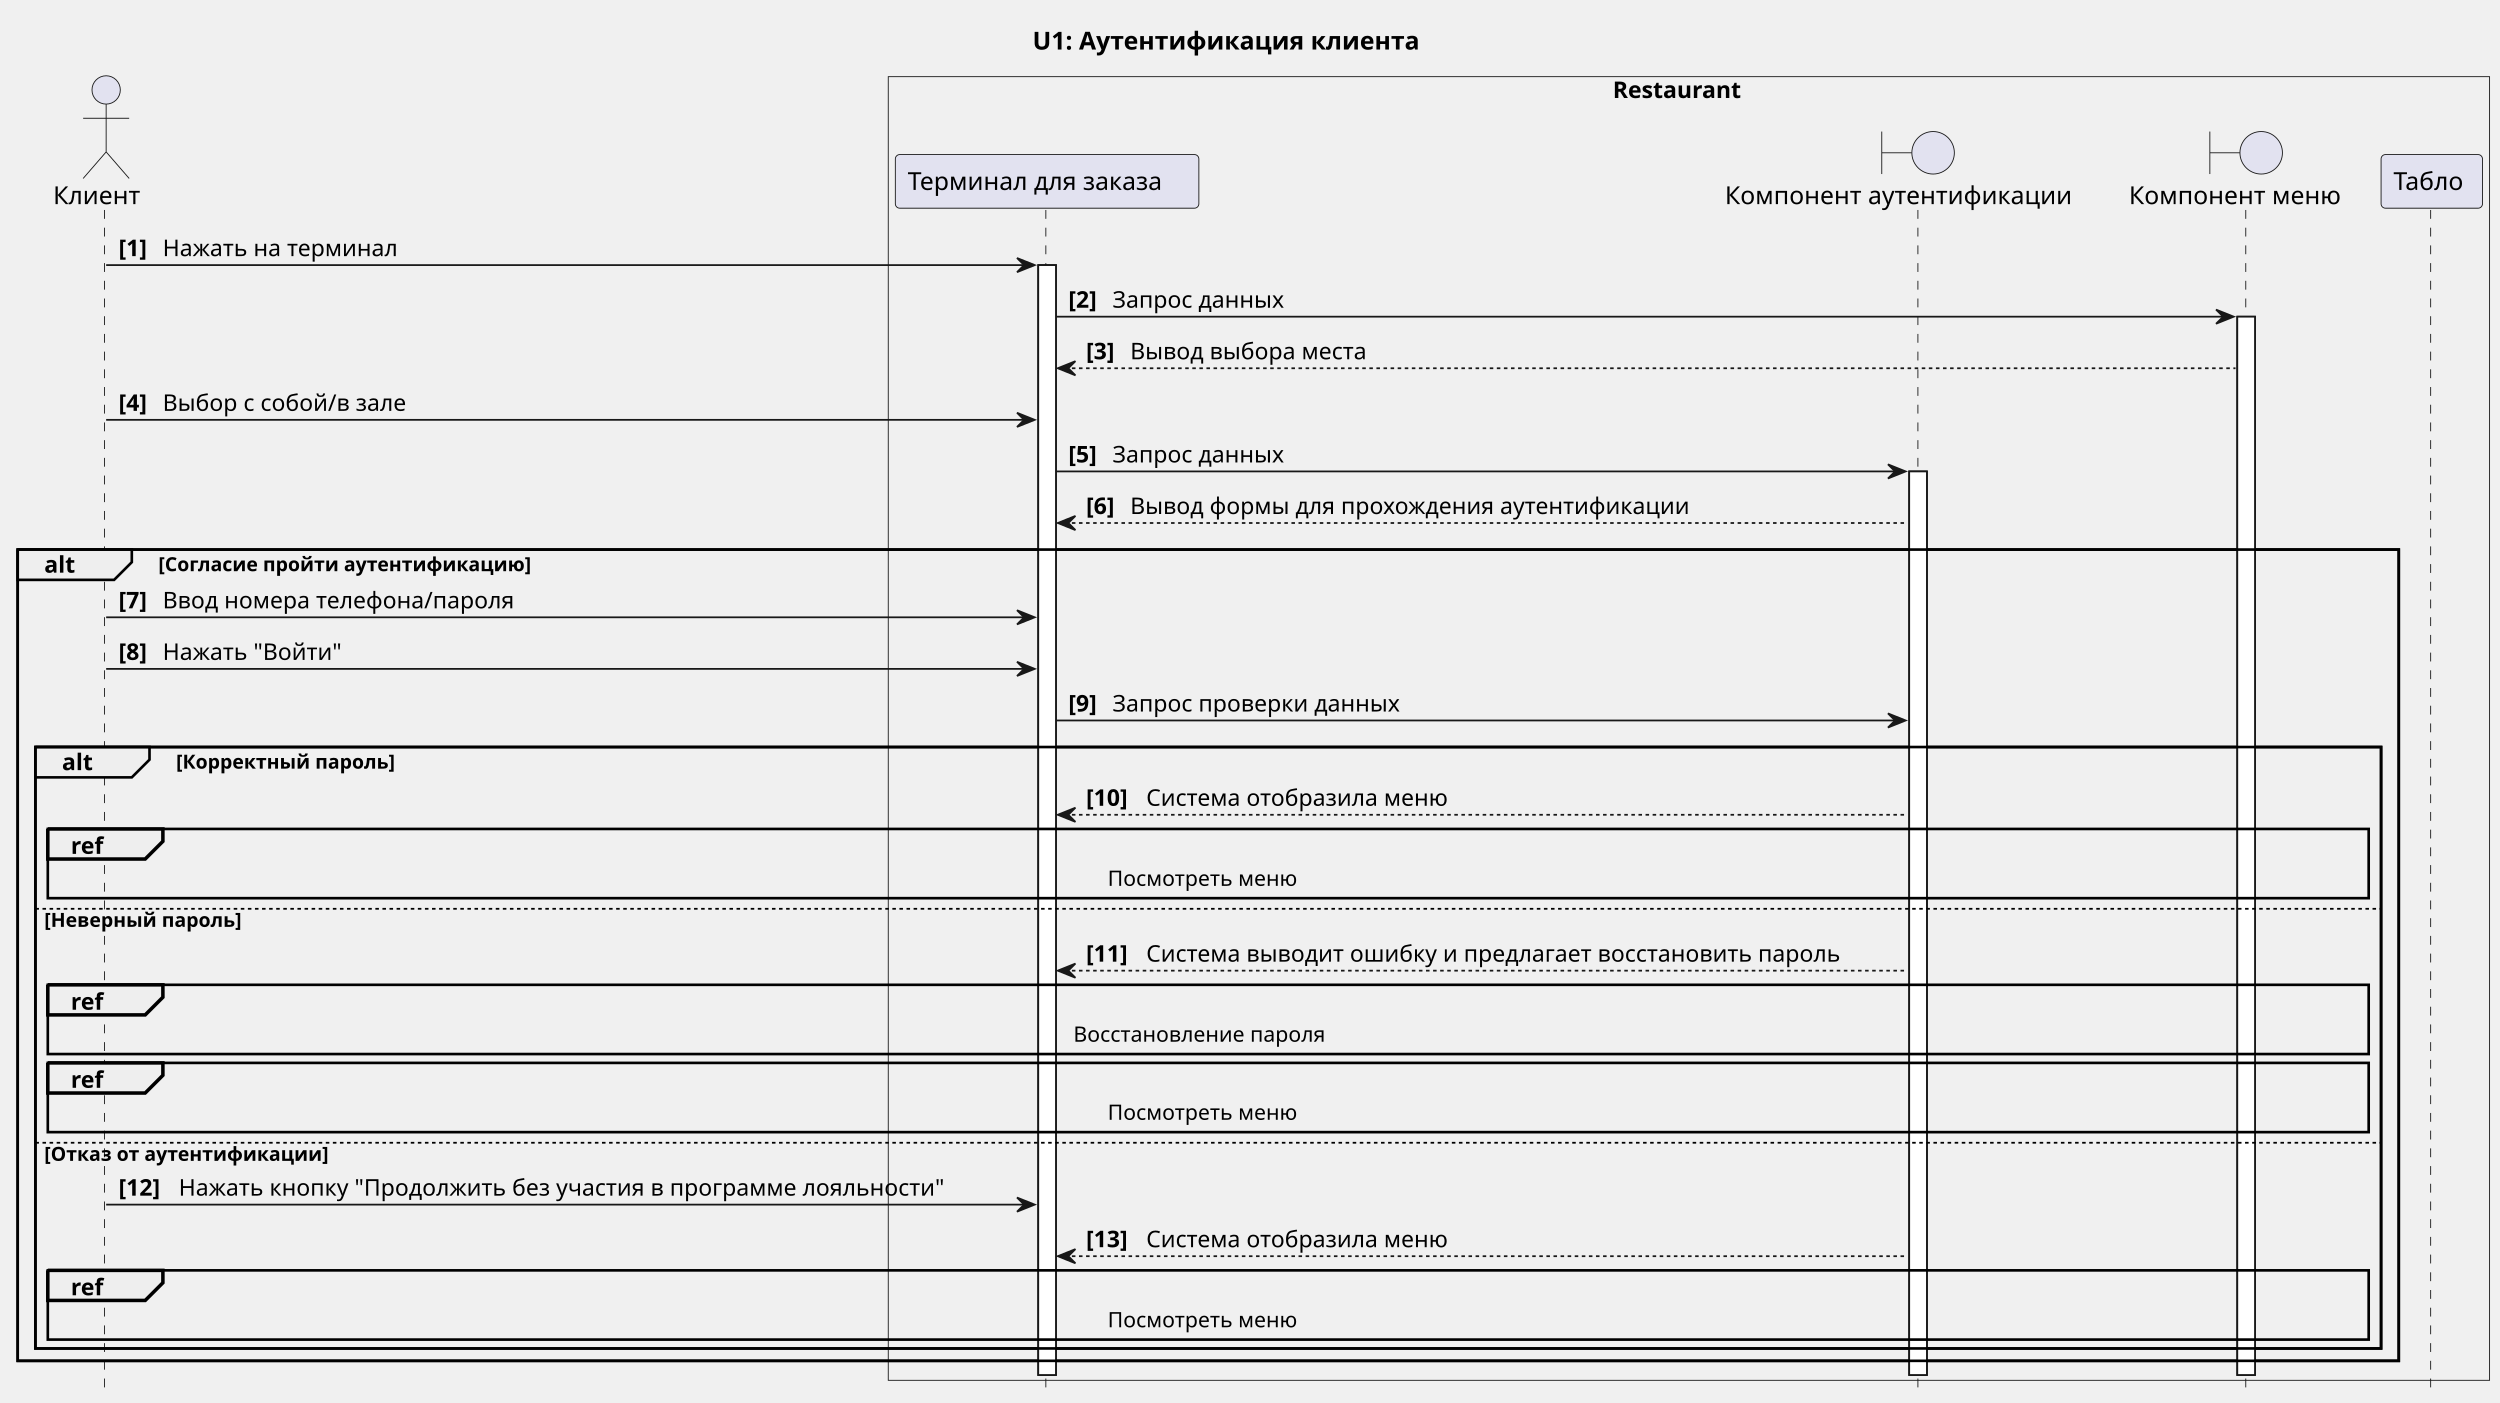
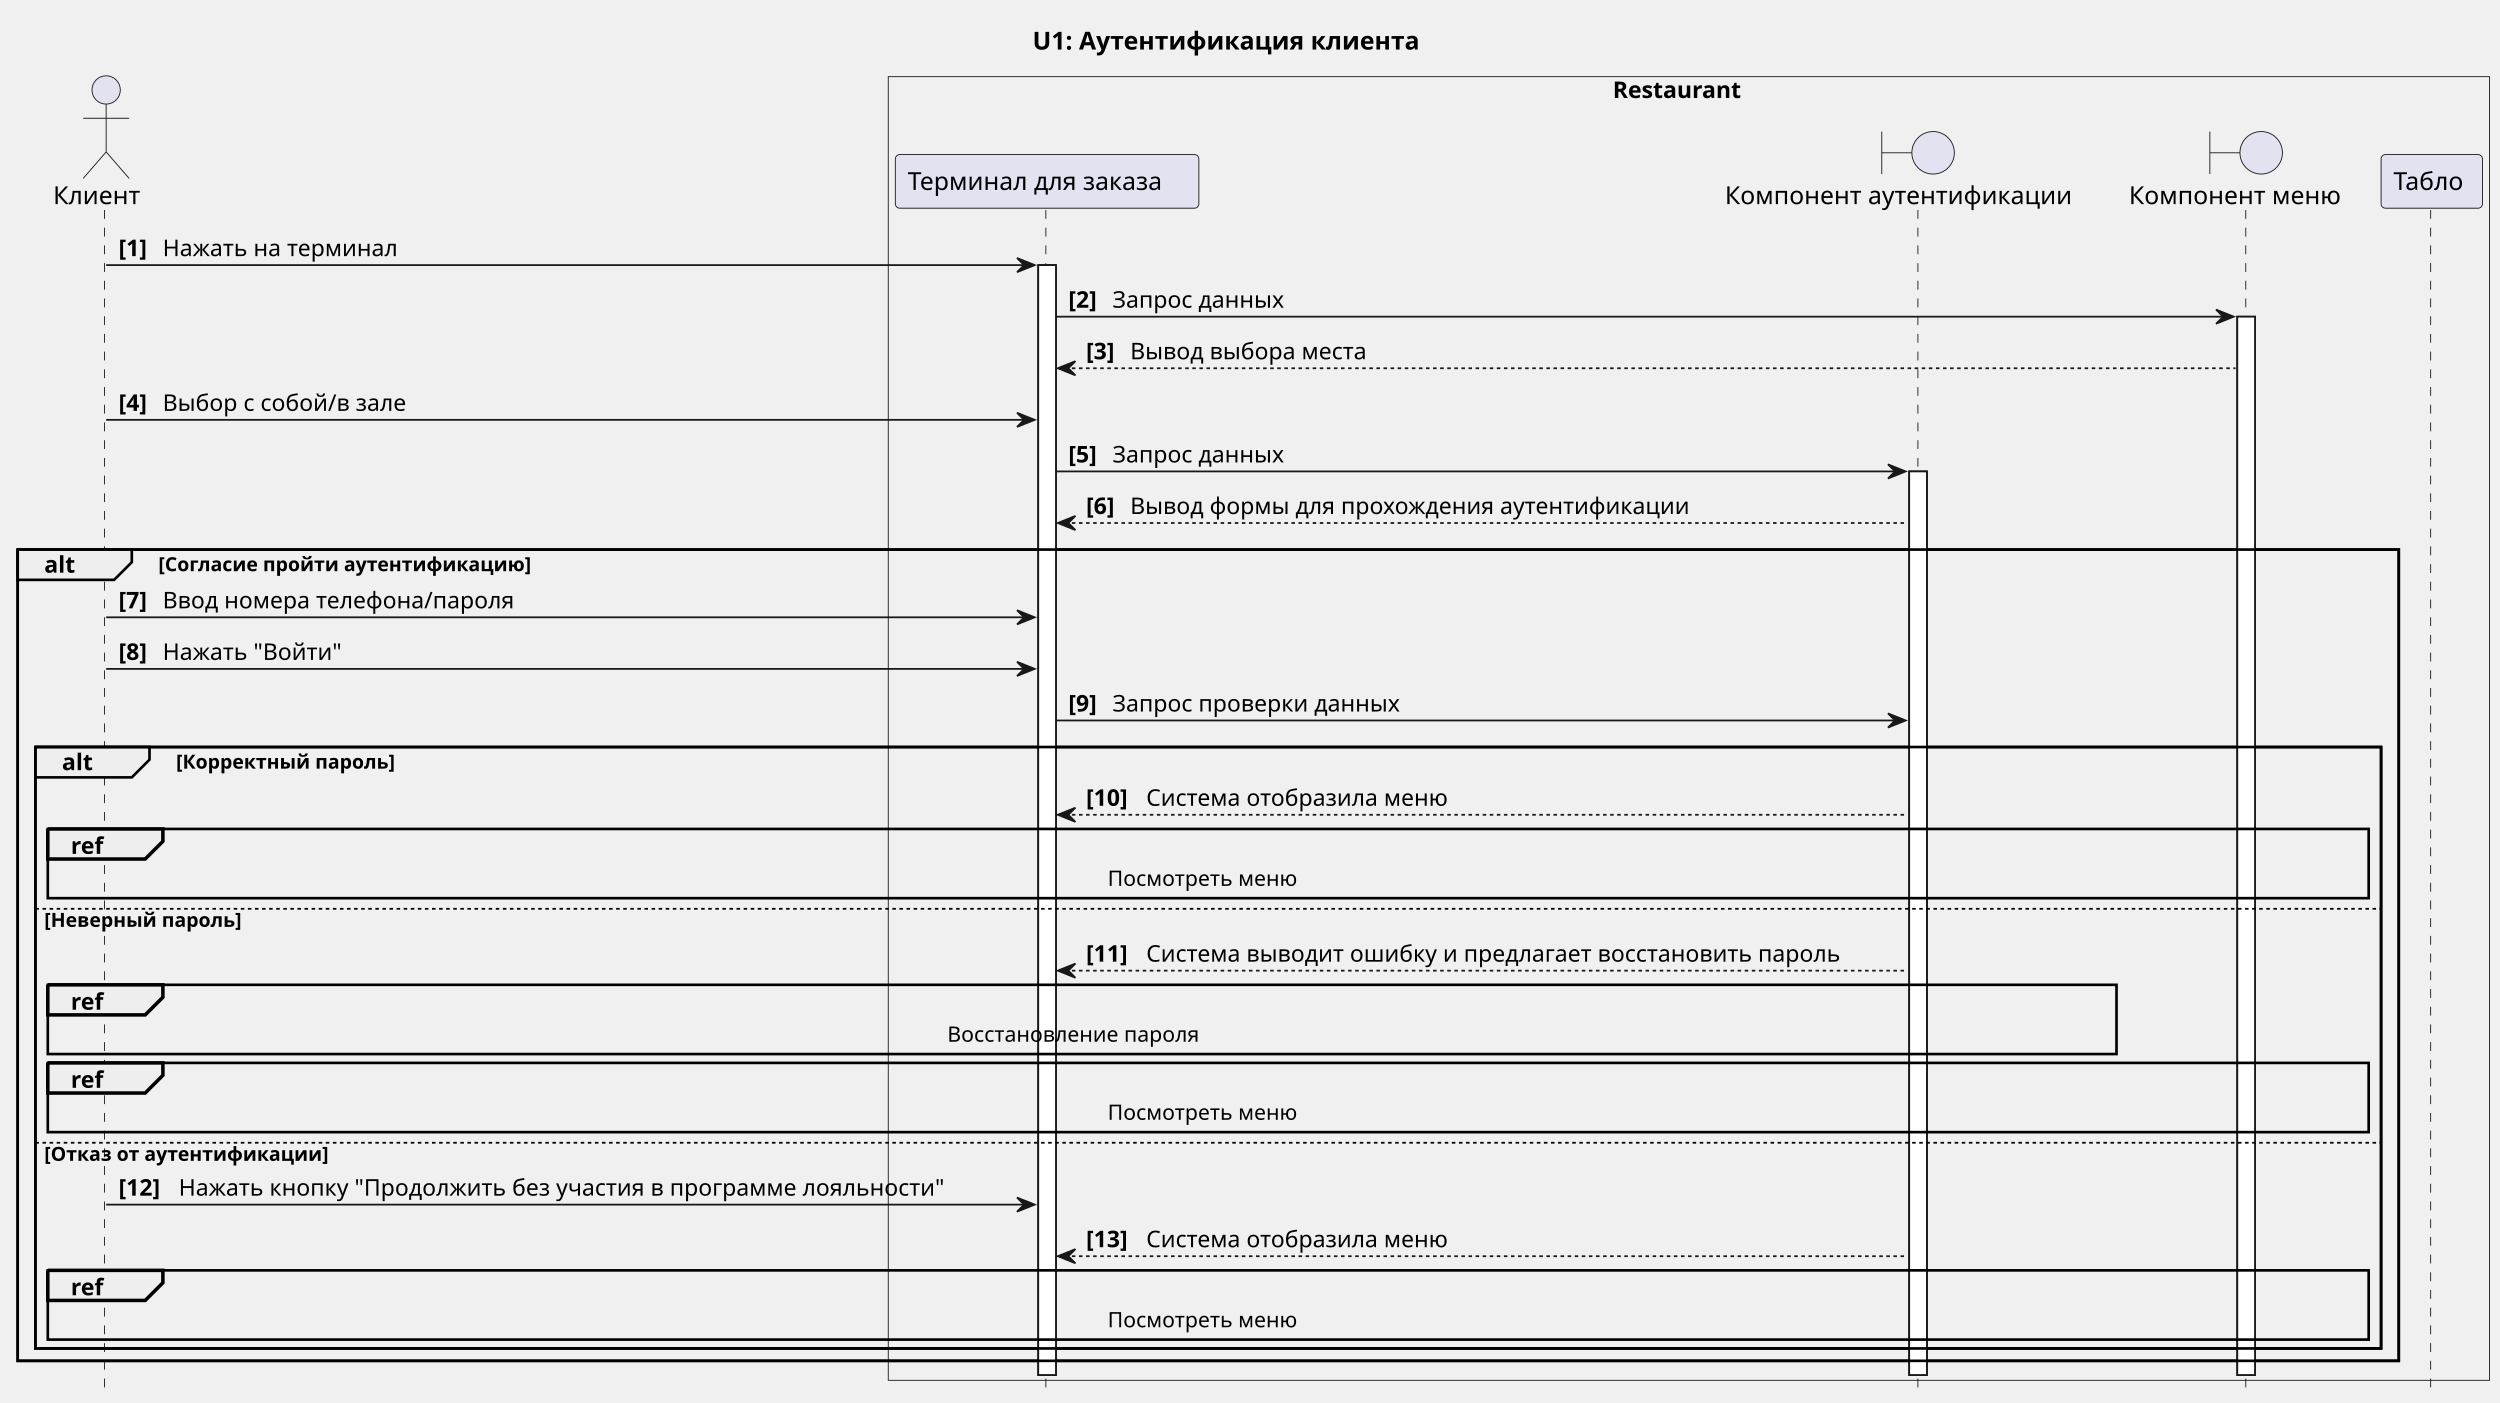
<svg xmlns="http://www.w3.org/2000/svg" contentStyleType="text/css" height="792px" preserveAspectRatio="none" style="width:1412px;height:792px;background:#FFFFFF;" version="1.1" viewBox="0 0 1412 792" width="1412px" zoomAndPan="magnify">
  <defs />
  <g>
    <text fill="#000000" font-family="sans-serif" font-size="14" font-weight="bold" lengthAdjust="spacing" textLength="239.743" x="583.184" y="27.995">U1: Аутентификация клиента</text>
    <rect fill="none" height="736.305" style="stroke:#181818;stroke-width:0.5;" width="904.419" x="501.691" y="43.297" />
    <text fill="#000000" font-family="sans-serif" font-size="13" font-weight="bold" lengthAdjust="spacing" textLength="81.46" x="910.908" y="55.364">Restaurant</text>
    <rect fill="#FFFFFF" height="626.875" style="stroke:#181818;stroke-width:1.0;" width="10" x="586.404" y="149.727" />
    <rect fill="#FFFFFF" height="510.344" style="stroke:#181818;stroke-width:1.0;" width="10" x="1078.318" y="266.258" />
    <rect fill="#FFFFFF" height="597.742" style="stroke:#181818;stroke-width:1.0;" width="10" x="1263.621" y="178.859" />
    <rect fill="none" height="458.211" style="stroke:#000000;stroke-width:1.5;" width="1344.832" x="10" y="310.391" />
    <rect fill="none" height="339.68" style="stroke:#000000;stroke-width:1.5;" width="1324.832" x="20" y="421.922" />
    <line style="stroke:#181818;stroke-width:0.5;stroke-dasharray:5.0,5.0;" x1="59" x2="59" y1="118.594" y2="785.602" />
    <line style="stroke:#181818;stroke-width:0.5;stroke-dasharray:5.0,5.0;" x1="590.691" x2="590.691" y1="118.594" y2="785.602" />
    <line style="stroke:#181818;stroke-width:0.5;stroke-dasharray:5.0,5.0;" x1="1083.228" x2="1083.228" y1="118.594" y2="785.602" />
    <line style="stroke:#181818;stroke-width:0.5;stroke-dasharray:5.0,5.0;" x1="1268.409" x2="1268.409" y1="118.594" y2="785.602" />
    <line style="stroke:#181818;stroke-width:0.5;stroke-dasharray:5.0,5.0;" x1="1372.832" x2="1372.832" y1="118.594" y2="785.602" />
    <text fill="#000000" font-family="sans-serif" font-size="14" lengthAdjust="spacing" textLength="53.908" x="30" y="115.292">Клиент</text>
    <ellipse cx="59.954" cy="50.797" fill="#E2E2F0" rx="8" ry="8" style="stroke:#181818;stroke-width:0.5;" />
    <path d="M59.954,58.797 L59.954,85.797 M46.954,66.797 L72.954,66.797 M59.954,85.797 L46.954,100.797 M59.954,85.797 L72.954,100.797 " fill="none" style="stroke:#181818;stroke-width:0.5;" />
    <rect fill="#E2E2F0" height="30.297" rx="2.5" ry="2.5" style="stroke:#181818;stroke-width:0.5;" width="171.425" x="505.691" y="87.297" />
    <text fill="#000000" font-family="sans-serif" font-size="14" lengthAdjust="spacing" textLength="157.425" x="512.691" y="107.292">Терминал для заказа</text>
    <text fill="#000000" font-family="sans-serif" font-size="14" lengthAdjust="spacing" textLength="212.181" x="974.228" y="115.292">Компонент аутентификации</text>
    <path d="M1062.818,74.297 L1062.818,98.297 M1062.818,86.297 L1079.818,86.297 " fill="none" style="stroke:#181818;stroke-width:0.5;" />
    <ellipse cx="1091.818" cy="86.297" fill="#E2E2F0" rx="12" ry="12" style="stroke:#181818;stroke-width:0.5;" />
    <text fill="#000000" font-family="sans-serif" font-size="14" lengthAdjust="spacing" textLength="126.424" x="1202.409" y="115.292">Компонент меню</text>
    <path d="M1248.121,74.297 L1248.121,98.297 M1248.121,86.297 L1265.121,86.297 " fill="none" style="stroke:#181818;stroke-width:0.5;" />
    <ellipse cx="1277.121" cy="86.297" fill="#E2E2F0" rx="12" ry="12" style="stroke:#181818;stroke-width:0.5;" />
    <rect fill="#E2E2F0" height="30.297" rx="2.5" ry="2.5" style="stroke:#181818;stroke-width:0.5;" width="57.278" x="1344.832" y="87.297" />
    <text fill="#000000" font-family="sans-serif" font-size="14" lengthAdjust="spacing" textLength="43.278" x="1351.832" y="107.292">Табло</text>
    <rect fill="#FFFFFF" height="626.875" style="stroke:#181818;stroke-width:1.0;" width="10" x="586.404" y="149.727" />
    <rect fill="#FFFFFF" height="510.344" style="stroke:#181818;stroke-width:1.0;" width="10" x="1078.318" y="266.258" />
    <rect fill="#FFFFFF" height="597.742" style="stroke:#181818;stroke-width:1.0;" width="10" x="1263.621" y="178.859" />
    <polygon fill="#181818" points="574.404,145.727,584.404,149.727,574.404,153.727,578.404,149.727" style="stroke:#181818;stroke-width:1.0;" />
    <line style="stroke:#181818;stroke-width:1.0;" x1="59.954" x2="580.404" y1="149.727" y2="149.727" />
    <text fill="#000000" font-family="sans-serif" font-size="13" font-weight="bold" lengthAdjust="spacing" textLength="20.928" x="66.954" y="144.661">[1]</text>
    <text fill="#000000" font-family="sans-serif" font-size="13" lengthAdjust="spacing" textLength="144.238" x="91.882" y="144.661">Нажать на терминал</text>
    <polygon fill="#181818" points="1251.621,174.859,1261.621,178.859,1251.621,182.859,1255.621,178.859" style="stroke:#181818;stroke-width:1.0;" />
    <line style="stroke:#181818;stroke-width:1.0;" x1="596.404" x2="1257.621" y1="178.859" y2="178.859" />
    <text fill="#000000" font-family="sans-serif" font-size="13" font-weight="bold" lengthAdjust="spacing" textLength="20.928" x="603.404" y="173.793">[2]</text>
    <text fill="#000000" font-family="sans-serif" font-size="13" lengthAdjust="spacing" textLength="104.197" x="628.332" y="173.793">Запрос данных</text>
    <polygon fill="#181818" points="607.404,203.992,597.404,207.992,607.404,211.992,603.404,207.992" style="stroke:#181818;stroke-width:1.0;" />
    <line style="stroke:#181818;stroke-width:1.0;stroke-dasharray:2.0,2.0;" x1="601.404" x2="1262.621" y1="207.992" y2="207.992" />
    <text fill="#000000" font-family="sans-serif" font-size="13" font-weight="bold" lengthAdjust="spacing" textLength="20.928" x="613.404" y="202.926">[3]</text>
    <text fill="#000000" font-family="sans-serif" font-size="13" lengthAdjust="spacing" textLength="142.657" x="638.332" y="202.926">Вывод выбора места</text>
    <polygon fill="#181818" points="574.404,233.125,584.404,237.125,574.404,241.125,578.404,237.125" style="stroke:#181818;stroke-width:1.0;" />
    <line style="stroke:#181818;stroke-width:1.0;" x1="59.954" x2="580.404" y1="237.125" y2="237.125" />
    <text fill="#000000" font-family="sans-serif" font-size="13" font-weight="bold" lengthAdjust="spacing" textLength="20.928" x="66.954" y="232.059">[4]</text>
    <text fill="#000000" font-family="sans-serif" font-size="13" lengthAdjust="spacing" textLength="145.698" x="91.882" y="232.059">Выбор с собой/в зале</text>
    <polygon fill="#181818" points="1066.318,262.258,1076.318,266.258,1066.318,270.258,1070.318,266.258" style="stroke:#181818;stroke-width:1.0;" />
    <line style="stroke:#181818;stroke-width:1.0;" x1="596.404" x2="1072.318" y1="266.258" y2="266.258" />
    <text fill="#000000" font-family="sans-serif" font-size="13" font-weight="bold" lengthAdjust="spacing" textLength="20.928" x="603.404" y="261.192">[5]</text>
    <text fill="#000000" font-family="sans-serif" font-size="13" lengthAdjust="spacing" textLength="104.197" x="628.332" y="261.192">Запрос данных</text>
    <polygon fill="#181818" points="607.404,291.391,597.404,295.391,607.404,299.391,603.404,295.391" style="stroke:#181818;stroke-width:1.0;" />
    <line style="stroke:#181818;stroke-width:1.0;stroke-dasharray:2.0,2.0;" x1="601.404" x2="1077.318" y1="295.391" y2="295.391" />
    <text fill="#000000" font-family="sans-serif" font-size="13" font-weight="bold" lengthAdjust="spacing" textLength="20.928" x="613.404" y="290.325">[6]</text>
    <text fill="#000000" font-family="sans-serif" font-size="13" lengthAdjust="spacing" textLength="343.522" x="638.332" y="290.325">Вывод формы для прохождения аутентификации</text>
    <path d="M10,310.391 L74.443,310.391 L74.443,317.523 L64.443,327.523 L10,327.523 L10,310.391 " fill="#EEEEEE" style="stroke:#000000;stroke-width:1.5;" />
    <rect fill="none" height="458.211" style="stroke:#000000;stroke-width:1.5;" width="1344.832" x="10" y="310.391" />
    <text fill="#000000" font-family="sans-serif" font-size="13" font-weight="bold" lengthAdjust="spacing" textLength="19.443" x="25" y="323.457">alt</text>
    <text fill="#000000" font-family="sans-serif" font-size="11" font-weight="bold" lengthAdjust="spacing" textLength="231.258" x="89.443" y="322.601">[Согласие пройти аутентификацию]</text>
    <polygon fill="#181818" points="574.404,344.656,584.404,348.656,574.404,352.656,578.404,348.656" style="stroke:#181818;stroke-width:1.0;" />
    <line style="stroke:#181818;stroke-width:1.0;" x1="59.954" x2="580.404" y1="348.656" y2="348.656" />
    <text fill="#000000" font-family="sans-serif" font-size="13" font-weight="bold" lengthAdjust="spacing" textLength="20.928" x="66.954" y="343.59">[7]</text>
    <text fill="#000000" font-family="sans-serif" font-size="13" lengthAdjust="spacing" textLength="212.856" x="91.882" y="343.59">Ввод номера телефона/пароля</text>
    <polygon fill="#181818" points="574.404,373.789,584.404,377.789,574.404,381.789,578.404,377.789" style="stroke:#181818;stroke-width:1.0;" />
    <line style="stroke:#181818;stroke-width:1.0;" x1="59.954" x2="580.404" y1="377.789" y2="377.789" />
    <text fill="#000000" font-family="sans-serif" font-size="13" font-weight="bold" lengthAdjust="spacing" textLength="20.928" x="66.954" y="372.723">[8]</text>
    <text fill="#000000" font-family="sans-serif" font-size="13" lengthAdjust="spacing" textLength="110.087" x="91.882" y="372.723">Нажать "Войти"</text>
    <polygon fill="#181818" points="1066.318,402.922,1076.318,406.922,1066.318,410.922,1070.318,406.922" style="stroke:#181818;stroke-width:1.0;" />
    <line style="stroke:#181818;stroke-width:1.0;" x1="596.404" x2="1072.318" y1="406.922" y2="406.922" />
    <text fill="#000000" font-family="sans-serif" font-size="13" font-weight="bold" lengthAdjust="spacing" textLength="20.928" x="603.404" y="401.856">[9]</text>
    <text fill="#000000" font-family="sans-serif" font-size="13" lengthAdjust="spacing" textLength="173.247" x="628.332" y="401.856">Запрос проверки данных</text>
    <path d="M20,421.922 L84.443,421.922 L84.443,429.055 L74.443,439.055 L20,439.055 L20,421.922 " fill="#EEEEEE" style="stroke:#000000;stroke-width:1.5;" />
    <rect fill="none" height="339.68" style="stroke:#000000;stroke-width:1.5;" width="1324.832" x="20" y="421.922" />
    <text fill="#000000" font-family="sans-serif" font-size="13" font-weight="bold" lengthAdjust="spacing" textLength="19.443" x="35" y="434.989">alt</text>
    <text fill="#000000" font-family="sans-serif" font-size="11" font-weight="bold" lengthAdjust="spacing" textLength="138.204" x="99.443" y="434.132">[Корректный пароль]</text>
    <polygon fill="#181818" points="607.404,456.188,597.404,460.188,607.404,464.188,603.404,460.188" style="stroke:#181818;stroke-width:1.0;" />
    <line style="stroke:#181818;stroke-width:1.0;stroke-dasharray:2.0,2.0;" x1="601.404" x2="1077.318" y1="460.188" y2="460.188" />
    <text fill="#000000" font-family="sans-serif" font-size="13" font-weight="bold" lengthAdjust="spacing" textLength="29.974" x="613.404" y="455.122">[10]</text>
    <text fill="#000000" font-family="sans-serif" font-size="13" lengthAdjust="spacing" textLength="187.015" x="647.377" y="455.122">Система отобразила  меню</text>
    <rect fill="none" height="39.102" style="stroke:#000000;stroke-width:1.5;" width="1310.832" x="27" y="468.188" />
    <path d="M27,468.188 L92,468.188 L92,475.188 L82,485.188 L27,485.188 L27,468.188 " fill="#EEEEEE" style="stroke:#000000;stroke-width:2.0;" />
    <text fill="#000000" font-family="sans-serif" font-size="13" font-weight="bold" lengthAdjust="spacing" textLength="20.884" x="40" y="482.254">ref</text>
    <text fill="#000000" font-family="sans-serif" font-size="12" lengthAdjust="spacing" textLength="113.607" x="625.612" y="500.326">Посмотреть меню</text>
    <line style="stroke:#000000;stroke-width:1.0;stroke-dasharray:2.0,2.0;" x1="20" x2="1344.832" y1="513.289" y2="513.289" />
    <text fill="#000000" font-family="sans-serif" font-size="11" font-weight="bold" lengthAdjust="spacing" textLength="123.567" x="25" y="523.5">[Неверный пароль]</text>
    <polygon fill="#181818" points="607.404,544.227,597.404,548.227,607.404,552.227,603.404,548.227" style="stroke:#181818;stroke-width:1.0;" />
    <line style="stroke:#181818;stroke-width:1.0;stroke-dasharray:2.0,2.0;" x1="601.404" x2="1077.318" y1="548.227" y2="548.227" />
    <text fill="#000000" font-family="sans-serif" font-size="13" font-weight="bold" lengthAdjust="spacing" textLength="29.974" x="613.404" y="543.161">[11]</text>
    <text fill="#000000" font-family="sans-serif" font-size="13" lengthAdjust="spacing" textLength="423.941" x="647.377" y="543.161">Система выводит ошибку и предлагает восстановить пароль</text>
-     <rect fill="none" height="39.102" style="stroke:#000000;stroke-width:1.5;" width="1310.832" x="27" y="556.227" />
+     <rect fill="none" height="39.102" style="stroke:#000000;stroke-width:1.5;" width="1168.409" x="27" y="556.227" />
    <path d="M27,556.227 L92,556.227 L92,563.227 L82,573.227 L27,573.227 L27,556.227 " fill="#EEEEEE" style="stroke:#000000;stroke-width:2.0;" />
    <text fill="#000000" font-family="sans-serif" font-size="13" font-weight="bold" lengthAdjust="spacing" textLength="20.884" x="40" y="570.293">ref</text>
-     <text fill="#000000" font-family="sans-serif" font-size="12" lengthAdjust="spacing" textLength="152.315" x="606.259" y="588.365">Восстановление пароля</text>
+     <text fill="#000000" font-family="sans-serif" font-size="12" lengthAdjust="spacing" textLength="152.315" x="535.047" y="588.365">Восстановление пароля</text>
    <rect fill="none" height="39.102" style="stroke:#000000;stroke-width:1.5;" width="1310.832" x="27" y="600.328" />
    <path d="M27,600.328 L92,600.328 L92,607.328 L82,617.328 L27,617.328 L27,600.328 " fill="#EEEEEE" style="stroke:#000000;stroke-width:2.0;" />
    <text fill="#000000" font-family="sans-serif" font-size="13" font-weight="bold" lengthAdjust="spacing" textLength="20.884" x="40" y="614.395">ref</text>
    <text fill="#000000" font-family="sans-serif" font-size="12" lengthAdjust="spacing" textLength="113.607" x="625.612" y="632.467">Посмотреть меню</text>
    <line style="stroke:#000000;stroke-width:1.0;stroke-dasharray:2.0,2.0;" x1="20" x2="1344.832" y1="645.43" y2="645.43" />
    <text fill="#000000" font-family="sans-serif" font-size="11" font-weight="bold" lengthAdjust="spacing" textLength="175.844" x="25" y="655.64">[Отказ от аутентификации]</text>
    <polygon fill="#181818" points="574.404,676.367,584.404,680.367,574.404,684.367,578.404,680.367" style="stroke:#181818;stroke-width:1.0;" />
    <line style="stroke:#181818;stroke-width:1.0;" x1="59.954" x2="580.404" y1="680.367" y2="680.367" />
    <text fill="#000000" font-family="sans-serif" font-size="13" font-weight="bold" lengthAdjust="spacing" textLength="29.974" x="66.954" y="675.301">[12]</text>
    <text fill="#000000" font-family="sans-serif" font-size="13" lengthAdjust="spacing" textLength="468.476" x="100.928" y="675.301">Нажать кнопку "Продолжить без участия в программе лояльности"</text>
    <polygon fill="#181818" points="607.404,705.5,597.404,709.5,607.404,713.5,603.404,709.5" style="stroke:#181818;stroke-width:1.0;" />
    <line style="stroke:#181818;stroke-width:1.0;stroke-dasharray:2.0,2.0;" x1="601.404" x2="1077.318" y1="709.5" y2="709.5" />
    <text fill="#000000" font-family="sans-serif" font-size="13" font-weight="bold" lengthAdjust="spacing" textLength="29.974" x="613.404" y="704.434">[13]</text>
    <text fill="#000000" font-family="sans-serif" font-size="13" lengthAdjust="spacing" textLength="187.015" x="647.377" y="704.434">Система отобразила  меню</text>
    <rect fill="none" height="39.102" style="stroke:#000000;stroke-width:1.5;" width="1310.832" x="27" y="717.5" />
    <path d="M27,717.5 L92,717.5 L92,724.5 L82,734.5 L27,734.5 L27,717.5 " fill="#EEEEEE" style="stroke:#000000;stroke-width:2.0;" />
    <text fill="#000000" font-family="sans-serif" font-size="13" font-weight="bold" lengthAdjust="spacing" textLength="20.884" x="40" y="731.567">ref</text>
    <text fill="#000000" font-family="sans-serif" font-size="12" lengthAdjust="spacing" textLength="113.607" x="625.612" y="749.639">Посмотреть меню</text>
  </g>
</svg>
